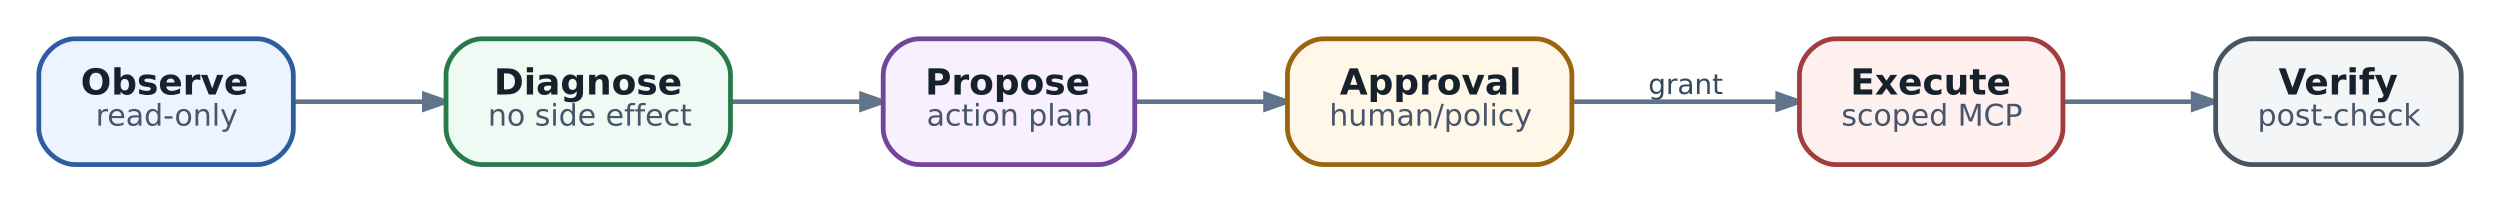
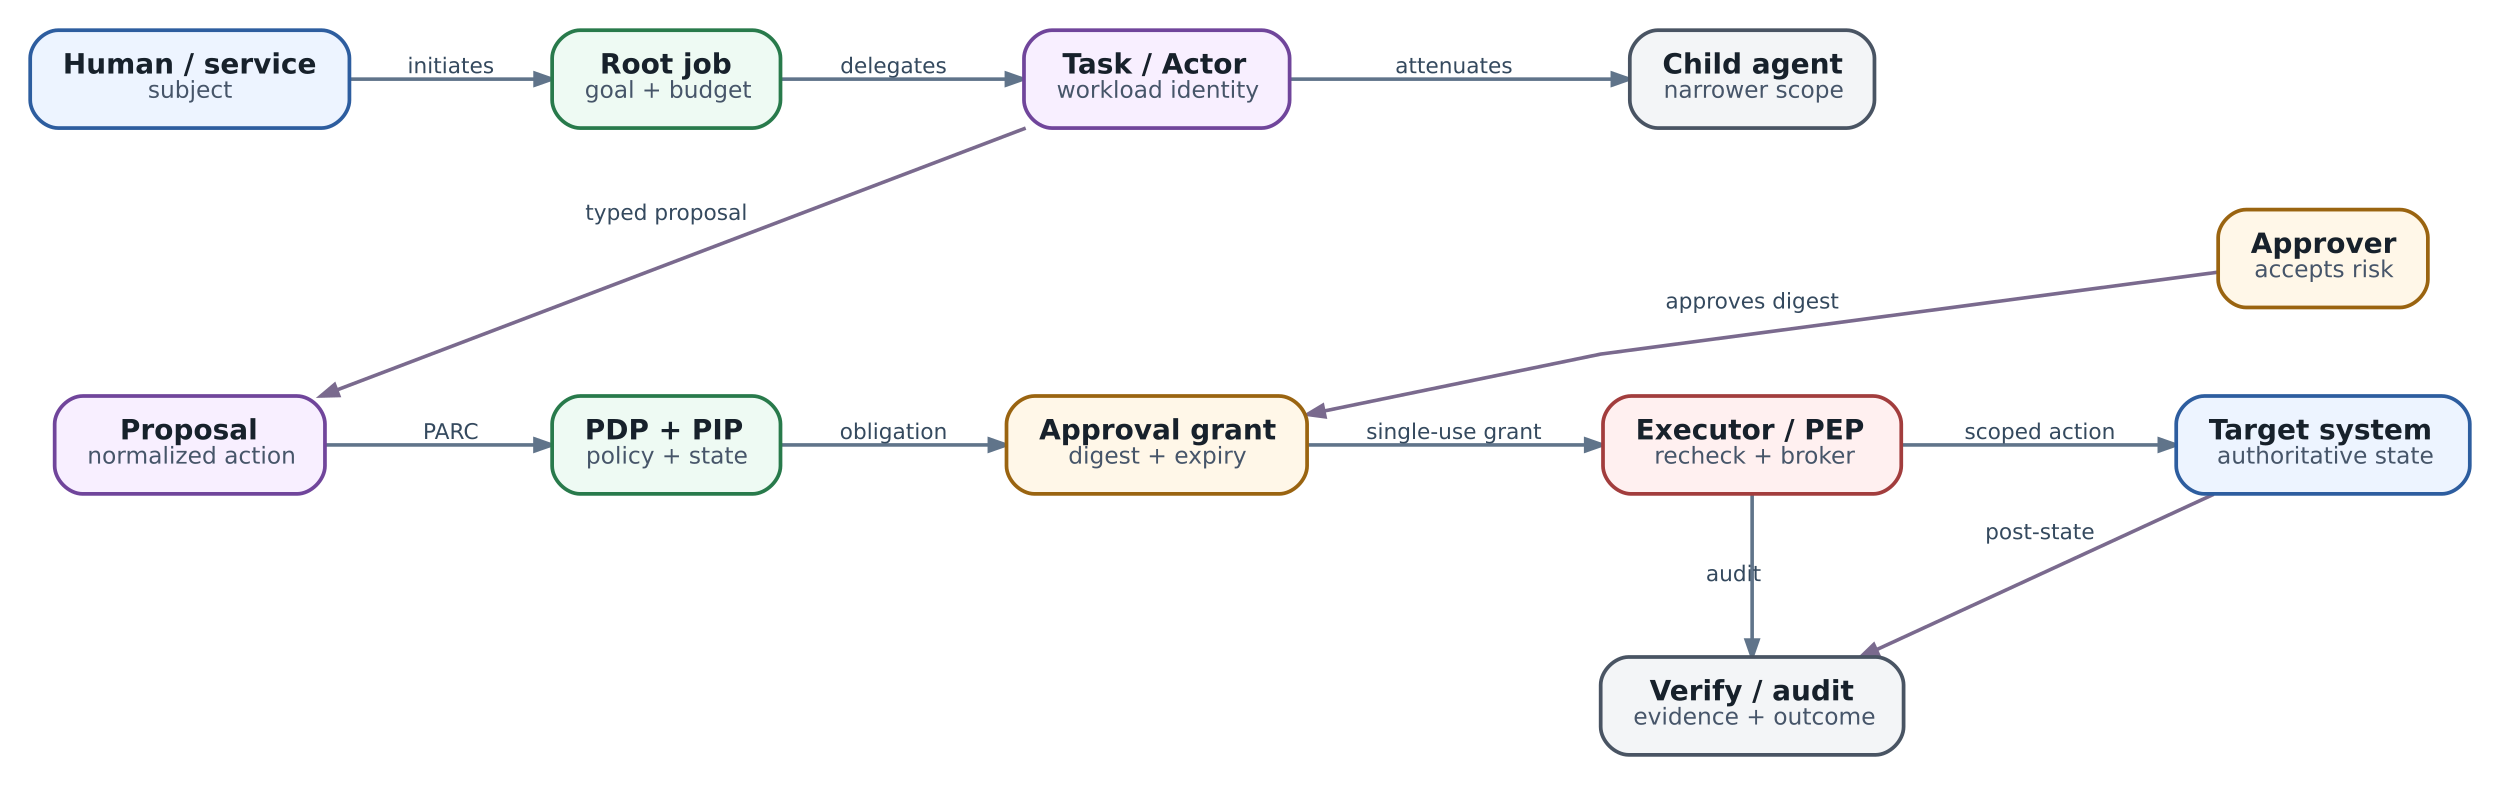
- <svg xmlns="http://www.w3.org/2000/svg" aria-label="Controlled action pattern: observe → diagnose → propose → approve → execute → verify" class="diagram diagram-redrawn" height="67.92" role="img" viewBox="0 0 834.92 67.92" width="834.92">
-   <g class="graph" transform="scale(1 1) rotate(0) translate(12.96 54.96)">
+ <svg xmlns="http://www.w3.org/2000/svg" aria-label="Authority path: identity, policy и approval превращают proposal в ограниченный execution grant" class="diagram diagram-redrawn" height="336.92" role="img" viewBox="0 0 1072.92 336.92" width="1072.92">
+   <g class="graph" transform="scale(1 1) rotate(0) translate(12.96 323.96)">
    <g class="edge">
-       <path d="M85.2,-21C98.82,-21 114.15,-21 128.54,-21" fill="none" stroke="#60748a" stroke-width="1.55" />
-       <polygon fill="#60748a" points="128.76,-23.52 135.96,-21 128.76,-18.48 128.76,-23.52" stroke="#60748a" stroke-width="1.55" />
+       <path d="M137.21,-290C162.95,-290 191.94,-290 216.43,-290" fill="none" stroke="#60748a" stroke-width="1.55" />
+       <polygon fill="#60748a" points="216.68,-292.52 223.88,-290 216.68,-287.48 216.68,-292.52" stroke="#60748a" stroke-width="1.55" />
+       <text fill="#34495e" font-family="DejaVu Sans" font-size="9.30" text-anchor="middle" x="180.5" y="-292.56">initiates</text>
    </g>
    <g class="edge">
-       <path d="M231,-21C245.06,-21 260.52,-21 274.68,-21" fill="none" stroke="#60748a" stroke-width="1.55" />
-       <polygon fill="#60748a" points="274.76,-23.52 281.96,-21 274.76,-18.48 274.76,-23.52" stroke="#60748a" stroke-width="1.55" />
+       <path d="M322.1,-290C350.82,-290 387.65,-290 418.78,-290" fill="none" stroke="#60748a" stroke-width="1.55" />
+       <polygon fill="#60748a" points="418.95,-292.52 426.15,-290 418.95,-287.48 418.95,-292.52" stroke="#60748a" stroke-width="1.55" />
+       <text fill="#34495e" font-family="DejaVu Sans" font-size="9.30" text-anchor="middle" x="370.5" y="-292.56">delegates</text>
    </g>
    <g class="edge">
-       <path d="M366.18,-21C379.76,-21 395.07,-21 409.47,-21" fill="none" stroke="#60748a" stroke-width="1.55" />
-       <polygon fill="#60748a" points="409.69,-23.52 416.89,-21 409.69,-18.48 409.69,-23.52" stroke="#60748a" stroke-width="1.55" />
+       <path d="M540.76,-290C581.77,-290 637.2,-290 678.86,-290" fill="none" stroke="#60748a" stroke-width="1.55" />
+       <polygon fill="#60748a" points="679.01,-292.52 686.21,-290 679.01,-287.48 679.01,-292.52" stroke="#60748a" stroke-width="1.55" />
+       <text fill="#34495e" font-family="DejaVu Sans" font-size="9.30" text-anchor="middle" x="611" y="-292.56">attenuates</text>
    </g>
    <g class="edge">
-       <path d="M512.04,-21C533.43,-21 558.84,-21 580.67,-21" fill="none" stroke="#60748a" stroke-width="1.55" />
-       <polygon fill="#60748a" points="580.73,-23.52 587.93,-21 580.73,-18.48 580.73,-23.52" stroke="#60748a" stroke-width="1.55" />
-       <text fill="#34495e" font-family="DejaVu Sans" font-size="9.30" text-anchor="middle" x="550" y="-23.56">grant</text>
+       <path d="M427.23,-268.99C350.52,-239.83 212.2,-187.24 131.88,-156.71" fill="none" stroke="#7a6a8e" stroke-width="1.55" />
+       <polygon fill="#7a6a8e" points="132.4,-154.21 124.77,-154.01 130.61,-158.92 132.4,-154.21" stroke="#7a6a8e" stroke-width="1.55" />
+       <text fill="#34495e" font-family="DejaVu Sans" font-size="9.30" text-anchor="middle" x="273" y="-229.56">typed proposal</text>
    </g>
    <g class="edge">
-       <path d="M676.14,-21C689.95,-21 705.32,-21 719.43,-21" fill="none" stroke="#60748a" stroke-width="1.55" />
-       <polygon fill="#60748a" points="719.48,-23.52 726.68,-21 719.48,-18.48 719.48,-23.52" stroke="#60748a" stroke-width="1.55" />
+       <path d="M938.73,-207.13C853.29,-195.79 674,-172 674,-172 674,-172 609.14,-158.65 555.3,-147.57" fill="none" stroke="#7a6a8e" stroke-width="1.55" />
+       <polygon fill="#7a6a8e" points="555.69,-145.08 548.13,-146.09 554.67,-150.01 555.69,-145.08" stroke="#7a6a8e" stroke-width="1.55" />
+       <text fill="#34495e" font-family="DejaVu Sans" font-size="9.30" text-anchor="middle" x="739" y="-191.56">approves digest</text>
+     </g>
+     <g class="edge">
+       <path d="M126.72,-133C154.85,-133 188.61,-133 216.5,-133" fill="none" stroke="#60748a" stroke-width="1.55" />
+       <polygon fill="#60748a" points="216.63,-135.52 223.83,-133 216.63,-130.48 216.63,-135.52" stroke="#60748a" stroke-width="1.55" />
+       <text fill="#34495e" font-family="DejaVu Sans" font-size="9.30" text-anchor="middle" x="180.5" y="-135.56">PARC</text>
+     </g>
+     <g class="edge">
+       <path d="M322.1,-133C348.59,-133 381.99,-133 411.44,-133" fill="none" stroke="#60748a" stroke-width="1.55" />
+       <polygon fill="#60748a" points="411.64,-135.52 418.84,-133 411.64,-130.48 411.64,-135.52" stroke="#60748a" stroke-width="1.55" />
+       <text fill="#34495e" font-family="DejaVu Sans" font-size="9.30" text-anchor="middle" x="370.5" y="-135.56">obligation</text>
+     </g>
+     <g class="edge">
+       <path d="M548.14,-133C584.44,-133 630.01,-133 667.41,-133" fill="none" stroke="#60748a" stroke-width="1.55" />
+       <polygon fill="#60748a" points="667.57,-135.52 674.77,-133 667.57,-130.48 667.57,-135.52" stroke="#60748a" stroke-width="1.55" />
+       <text fill="#34495e" font-family="DejaVu Sans" font-size="9.30" text-anchor="middle" x="611" y="-135.56">single-use grant</text>
+     </g>
+     <g class="edge">
+       <path d="M803.21,-133C837.08,-133 878.88,-133 913.64,-133" fill="none" stroke="#60748a" stroke-width="1.55" />
+       <polygon fill="#60748a" points="913.75,-135.52 920.95,-133 913.75,-130.48 913.75,-135.52" stroke="#60748a" stroke-width="1.55" />
+       <text fill="#34495e" font-family="DejaVu Sans" font-size="9.30" text-anchor="middle" x="862.5" y="-135.56">scoped action</text>
+     </g>
+     <g class="edge">
+       <path d="M739,-111.65C739,-94 739,-68.79 739,-49.43" fill="none" stroke="#60748a" stroke-width="1.55" />
+       <polygon fill="#60748a" points="741.52,-49.27 739,-42.07 736.48,-49.27 741.52,-49.27" stroke="#60748a" stroke-width="1.55" />
+       <text fill="#34495e" font-family="DejaVu Sans" font-size="9.30" text-anchor="middle" x="731" y="-74.56">audit</text>
+     </g>
+     <g class="edge">
+       <path d="M937.09,-111.84C895.91,-92.86 835.53,-65.03 792.46,-45.18" fill="none" stroke="#7a6a8e" stroke-width="1.55" />
+       <polygon fill="#7a6a8e" points="793.3,-42.79 785.71,-42.07 791.19,-47.37 793.3,-42.79" stroke="#7a6a8e" stroke-width="1.55" />
+       <text fill="#34495e" font-family="DejaVu Sans" font-size="9.30" text-anchor="middle" x="862.5" y="-92.56">post-state</text>
    </g>
    <g class="node">
-       <path d="M73,-42C73,-42 12,-42 12,-42 6,-42 0,-36 0,-30 0,-30 0,-12 0,-12 0,-6 6,0 12,0 12,0 73,0 73,0 79,0 85,-6 85,-12 85,-12 85,-30 85,-30 85,-36 79,-42 73,-42" fill="#edf4ff" stroke="#2d5d9f" stroke-width="1.6" />
-       <text fill="#17212b" font-family="DejaVu Sans" font-size="12.00" font-weight="bold" text-anchor="start" x="14" y="-23.4">Observe</text>
-       <text fill="#465569" font-family="DejaVu Sans" font-size="10.00" text-anchor="start" x="19" y="-13">read-only</text>
+       <path d="M125,-311C125,-311 12,-311 12,-311 6,-311 0,-305 0,-299 0,-299 0,-281 0,-281 0,-275 6,-269 12,-269 12,-269 125,-269 125,-269 131,-269 137,-275 137,-281 137,-281 137,-299 137,-299 137,-305 131,-311 125,-311" fill="#edf4ff" stroke="#2d5d9f" stroke-width="1.6" />
+       <text fill="#17212b" font-family="DejaVu Sans" font-size="12.00" font-weight="bold" text-anchor="start" x="14" y="-292.4">Human / service</text>
+       <text fill="#465569" font-family="DejaVu Sans" font-size="10.00" text-anchor="start" x="50.5" y="-282">subject</text>
    </g>
    <g class="node">
-       <path d="M219,-42C219,-42 148,-42 148,-42 142,-42 136,-36 136,-30 136,-30 136,-12 136,-12 136,-6 142,0 148,0 148,0 219,0 219,0 225,0 231,-6 231,-12 231,-12 231,-30 231,-30 231,-36 225,-42 219,-42" fill="#eefaf3" stroke="#287a4b" stroke-width="1.6" />
-       <text fill="#17212b" font-family="DejaVu Sans" font-size="12.00" font-weight="bold" text-anchor="start" x="152" y="-23.4">Diagnose</text>
-       <text fill="#465569" font-family="DejaVu Sans" font-size="10.00" text-anchor="start" x="150" y="-13">no side effect</text>
+       <path d="M310,-311C310,-311 236,-311 236,-311 230,-311 224,-305 224,-299 224,-299 224,-281 224,-281 224,-275 230,-269 236,-269 236,-269 310,-269 310,-269 316,-269 322,-275 322,-281 322,-281 322,-299 322,-299 322,-305 316,-311 310,-311" fill="#eefaf3" stroke="#287a4b" stroke-width="1.6" />
+       <text fill="#17212b" font-family="DejaVu Sans" font-size="12.00" font-weight="bold" text-anchor="start" x="244.5" y="-292.4">Root job</text>
+       <text fill="#465569" font-family="DejaVu Sans" font-size="10.00" text-anchor="start" x="238" y="-282">goal + budget</text>
    </g>
    <g class="node">
-       <path d="M354,-42C354,-42 294,-42 294,-42 288,-42 282,-36 282,-30 282,-30 282,-12 282,-12 282,-6 288,0 294,0 294,0 354,0 354,0 360,0 366,-6 366,-12 366,-12 366,-30 366,-30 366,-36 360,-42 354,-42" fill="#f8efff" stroke="#70459b" stroke-width="1.6" />
-       <text fill="#17212b" font-family="DejaVu Sans" font-size="12.00" font-weight="bold" text-anchor="start" x="296" y="-23.4">Propose</text>
-       <text fill="#465569" font-family="DejaVu Sans" font-size="10.00" text-anchor="start" x="296.5" y="-13">action plan</text>
+       <path d="M528.5,-311C528.5,-311 438.5,-311 438.5,-311 432.5,-311 426.5,-305 426.5,-299 426.5,-299 426.5,-281 426.5,-281 426.5,-275 432.5,-269 438.5,-269 438.5,-269 528.5,-269 528.5,-269 534.5,-269 540.5,-275 540.5,-281 540.5,-281 540.5,-299 540.5,-299 540.5,-305 534.5,-311 528.5,-311" fill="#f8efff" stroke="#70459b" stroke-width="1.6" />
+       <text fill="#17212b" font-family="DejaVu Sans" font-size="12.00" font-weight="bold" text-anchor="start" x="443" y="-292.4">Task / Actor</text>
+       <text fill="#465569" font-family="DejaVu Sans" font-size="10.00" text-anchor="start" x="440.5" y="-282">workload identity</text>
    </g>
    <g class="node">
-       <path d="M500,-42C500,-42 429,-42 429,-42 423,-42 417,-36 417,-30 417,-30 417,-12 417,-12 417,-6 423,0 429,0 429,0 500,0 500,0 506,0 512,-6 512,-12 512,-12 512,-30 512,-30 512,-36 506,-42 500,-42" fill="#fff7e8" stroke="#9a6410" stroke-width="1.6" />
-       <text fill="#17212b" font-family="DejaVu Sans" font-size="12.00" font-weight="bold" text-anchor="start" x="434.5" y="-23.4">Approval</text>
-       <text fill="#465569" font-family="DejaVu Sans" font-size="10.00" text-anchor="start" x="431" y="-13">human/policy</text>
+       <path d="M779.5,-311C779.5,-311 698.5,-311 698.5,-311 692.5,-311 686.5,-305 686.5,-299 686.5,-299 686.5,-281 686.5,-281 686.5,-275 692.5,-269 698.5,-269 698.5,-269 779.5,-269 779.5,-269 785.5,-269 791.5,-275 791.5,-281 791.5,-281 791.5,-299 791.5,-299 791.5,-305 785.5,-311 779.5,-311" fill="#f3f5f7" stroke="#495463" stroke-width="1.6" />
+       <text fill="#17212b" font-family="DejaVu Sans" font-size="12.00" font-weight="bold" text-anchor="start" x="700.5" y="-292.4">Child agent</text>
+       <text fill="#465569" font-family="DejaVu Sans" font-size="10.00" text-anchor="start" x="701" y="-282">narrower scope</text>
    </g>
    <g class="node">
-       <path d="M664,-42C664,-42 600,-42 600,-42 594,-42 588,-36 588,-30 588,-30 588,-12 588,-12 588,-6 594,0 600,0 600,0 664,0 664,0 670,0 676,-6 676,-12 676,-12 676,-30 676,-30 676,-36 670,-42 664,-42" fill="#fff0f0" stroke="#a23d3d" stroke-width="1.6" />
-       <text fill="#17212b" font-family="DejaVu Sans" font-size="12.00" font-weight="bold" text-anchor="start" x="605" y="-23.4">Execute</text>
-       <text fill="#465569" font-family="DejaVu Sans" font-size="10.00" text-anchor="start" x="602" y="-13">scoped MCP</text>
+       <path d="M1017,-234C1017,-234 951,-234 951,-234 945,-234 939,-228 939,-222 939,-222 939,-204 939,-204 939,-198 945,-192 951,-192 951,-192 1017,-192 1017,-192 1023,-192 1029,-198 1029,-204 1029,-204 1029,-222 1029,-222 1029,-228 1023,-234 1017,-234" fill="#fff7e8" stroke="#9a6410" stroke-width="1.6" />
+       <text fill="#17212b" font-family="DejaVu Sans" font-size="12.00" font-weight="bold" text-anchor="start" x="953" y="-215.4">Approver</text>
+       <text fill="#465569" font-family="DejaVu Sans" font-size="10.00" text-anchor="start" x="954.5" y="-205">accepts risk</text>
    </g>
    <g class="node">
-       <path d="M797,-42C797,-42 739,-42 739,-42 733,-42 727,-36 727,-30 727,-30 727,-12 727,-12 727,-6 733,0 739,0 739,0 797,0 797,0 803,0 809,-6 809,-12 809,-12 809,-30 809,-30 809,-36 803,-42 797,-42" fill="#f3f5f7" stroke="#495463" stroke-width="1.6" />
-       <text fill="#17212b" font-family="DejaVu Sans" font-size="12.00" font-weight="bold" text-anchor="start" x="748" y="-23.4">Verify</text>
-       <text fill="#465569" font-family="DejaVu Sans" font-size="10.00" text-anchor="start" x="741" y="-13">post-check</text>
+       <path d="M114.5,-154C114.5,-154 22.5,-154 22.5,-154 16.5,-154 10.5,-148 10.5,-142 10.5,-142 10.5,-124 10.5,-124 10.5,-118 16.5,-112 22.5,-112 22.5,-112 114.5,-112 114.5,-112 120.5,-112 126.5,-118 126.5,-124 126.5,-124 126.5,-142 126.5,-142 126.5,-148 120.5,-154 114.5,-154" fill="#f8efff" stroke="#70459b" stroke-width="1.6" />
+       <text fill="#17212b" font-family="DejaVu Sans" font-size="12.00" font-weight="bold" text-anchor="start" x="38.5" y="-135.4">Proposal</text>
+       <text fill="#465569" font-family="DejaVu Sans" font-size="10.00" text-anchor="start" x="24.5" y="-125">normalized action</text>
+     </g>
+     <g class="node">
+       <path d="M310,-154C310,-154 236,-154 236,-154 230,-154 224,-148 224,-142 224,-142 224,-124 224,-124 224,-118 230,-112 236,-112 236,-112 310,-112 310,-112 316,-112 322,-118 322,-124 322,-124 322,-142 322,-142 322,-148 316,-154 310,-154" fill="#eefaf3" stroke="#287a4b" stroke-width="1.6" />
+       <text fill="#17212b" font-family="DejaVu Sans" font-size="12.00" font-weight="bold" text-anchor="start" x="238" y="-135.4">PDP + PIP</text>
+       <text fill="#465569" font-family="DejaVu Sans" font-size="10.00" text-anchor="start" x="238.5" y="-125">policy + state</text>
+     </g>
+     <g class="node">
+       <path d="M536,-154C536,-154 431,-154 431,-154 425,-154 419,-148 419,-142 419,-142 419,-124 419,-124 419,-118 425,-112 431,-112 431,-112 536,-112 536,-112 542,-112 548,-118 548,-124 548,-124 548,-142 548,-142 548,-148 542,-154 536,-154" fill="#fff7e8" stroke="#9a6410" stroke-width="1.6" />
+       <text fill="#17212b" font-family="DejaVu Sans" font-size="12.00" font-weight="bold" text-anchor="start" x="433" y="-135.4">Approval grant</text>
+       <text fill="#465569" font-family="DejaVu Sans" font-size="10.00" text-anchor="start" x="445.5" y="-125">digest + expiry</text>
+     </g>
+     <g class="node">
+       <path d="M791,-154C791,-154 687,-154 687,-154 681,-154 675,-148 675,-142 675,-142 675,-124 675,-124 675,-118 681,-112 687,-112 687,-112 791,-112 791,-112 797,-112 803,-118 803,-124 803,-124 803,-142 803,-142 803,-148 797,-154 791,-154" fill="#fff0f0" stroke="#a23d3d" stroke-width="1.6" />
+       <text fill="#17212b" font-family="DejaVu Sans" font-size="12.00" font-weight="bold" text-anchor="start" x="689" y="-135.4">Executor / PEP</text>
+       <text fill="#465569" font-family="DejaVu Sans" font-size="10.00" text-anchor="start" x="697" y="-125">recheck + broker</text>
+     </g>
+     <g class="node">
+       <path d="M1035,-154C1035,-154 933,-154 933,-154 927,-154 921,-148 921,-142 921,-142 921,-124 921,-124 921,-118 927,-112 933,-112 933,-112 1035,-112 1035,-112 1041,-112 1047,-118 1047,-124 1047,-124 1047,-142 1047,-142 1047,-148 1041,-154 1035,-154" fill="#edf4ff" stroke="#2d5d9f" stroke-width="1.6" />
+       <text fill="#17212b" font-family="DejaVu Sans" font-size="12.00" font-weight="bold" text-anchor="start" x="935" y="-135.4">Target system</text>
+       <text fill="#465569" font-family="DejaVu Sans" font-size="10.00" text-anchor="start" x="938.5" y="-125">authoritative state</text>
+     </g>
+     <g class="node">
+       <path d="M792,-42C792,-42 686,-42 686,-42 680,-42 674,-36 674,-30 674,-30 674,-12 674,-12 674,-6 680,0 686,0 686,0 792,0 792,0 798,0 804,-6 804,-12 804,-12 804,-30 804,-30 804,-36 798,-42 792,-42" fill="#f3f5f7" stroke="#495463" stroke-width="1.6" />
+       <text fill="#17212b" font-family="DejaVu Sans" font-size="12.00" font-weight="bold" text-anchor="start" x="695" y="-23.4">Verify / audit</text>
+       <text fill="#465569" font-family="DejaVu Sans" font-size="10.00" text-anchor="start" x="688" y="-13">evidence + outcome</text>
    </g>
  </g>
</svg>
